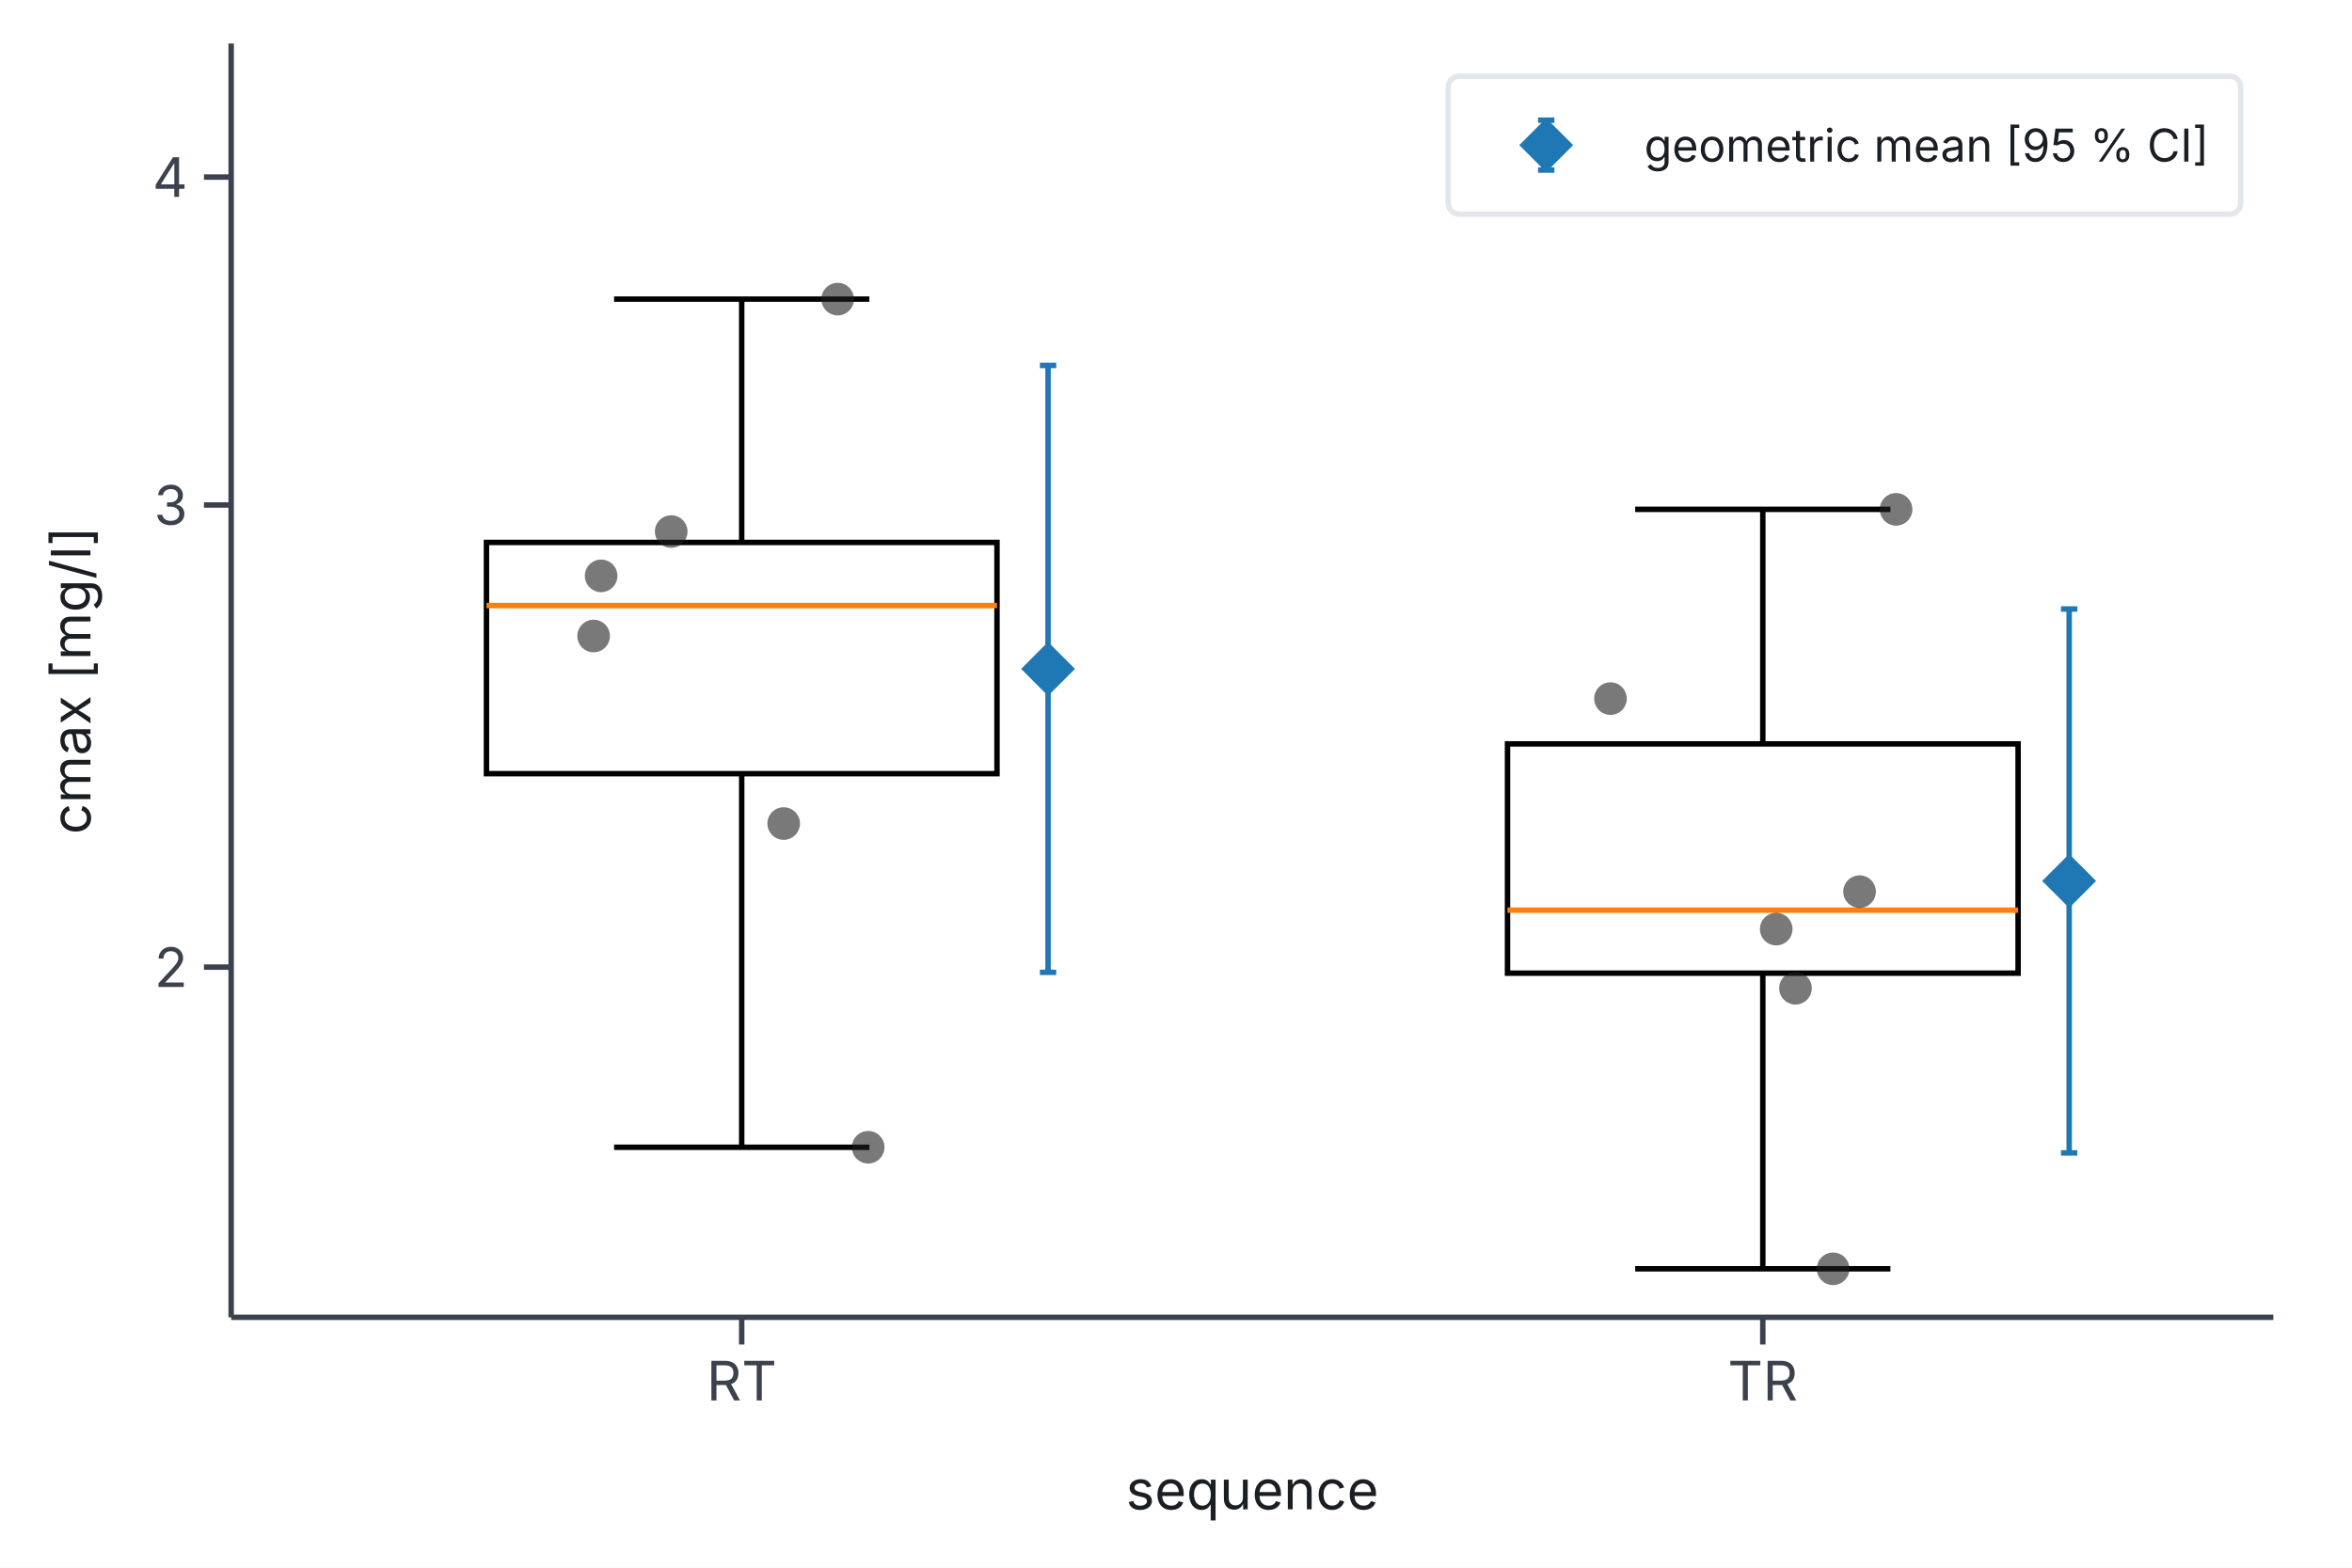
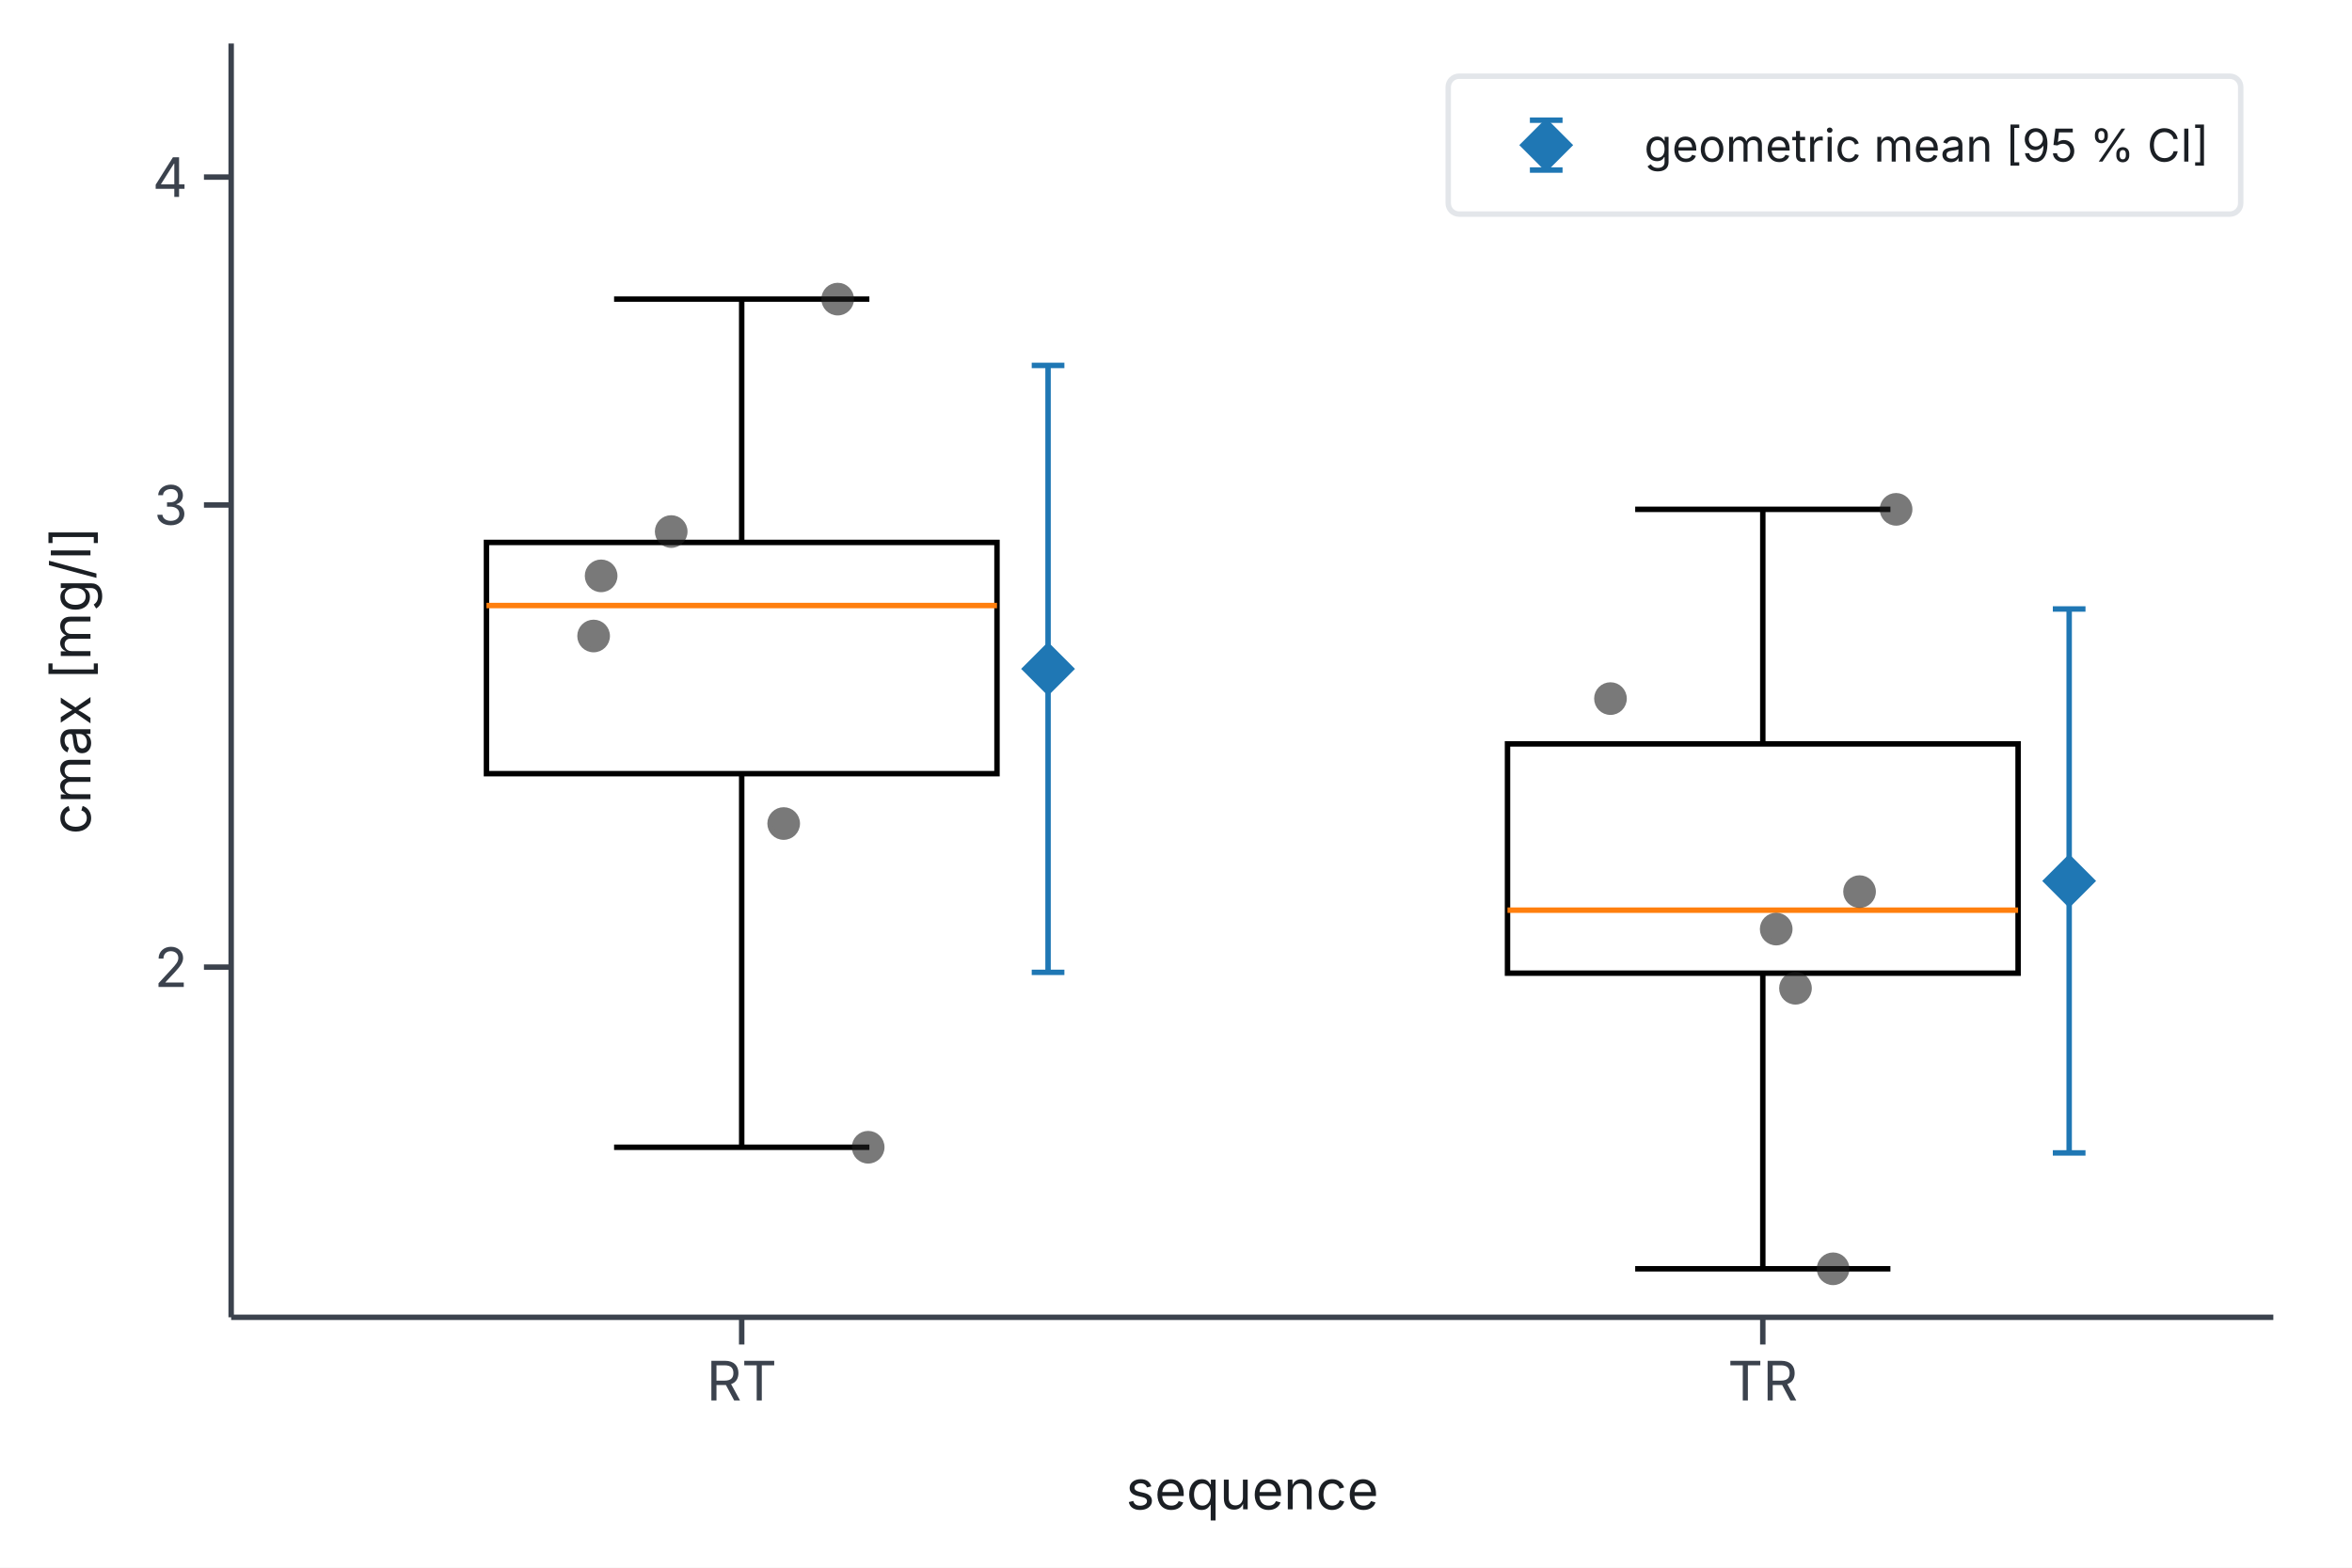
<svg xmlns="http://www.w3.org/2000/svg" width="432" height="288" viewBox="0 0 432 288" class="sbmlsim-figure" role="img" font-family="Inter, -apple-system, BlinkMacSystemFont, 'Segoe UI', Roboto, Helvetica, Arial, sans-serif">
  <defs>
-     <clipPath id="sbmlsim-a3b1f11df652-p0-clip-0">
+     <clipPath id="sbmlsim-8e10c4c1fa8b-p0-clip-0">
      <rect x="34.46" y="0" width="375.09" height="234" />
    </clipPath>
+     <circle id="sbmlsim-8e10c4c1fa8b-p0-marker-0" cx="0" cy="0" r="2.5" fill="#1f1f1f" stroke="#1f1f1f" stroke-width="1" />
+     <path id="sbmlsim-8e10c4c1fa8b-p0-marker-1" d="M0 -4.24L-4.24 0L0 4.24L4.24 0Z" fill="#1f77b4" stroke="#1f77b4" stroke-width="1" />
  </defs>
  <g class="charton-background">
    <rect x="0" y="0" width="432" height="288" fill="#ffffff" />
  </g>
  <svg class="sbmlsim-plot" data-plot="p0" x="8" y="8" width="416" height="272" overflow="visible">
-     <g class="charton-plot" clip-path="url(#sbmlsim-a3b1f11df652-p0-clip-0)">
+     <g class="charton-plot" clip-path="url(#sbmlsim-8e10c4c1fa8b-p0-clip-0)">
      <g class="sbmlsim-element sbmlsim-box" data-element="e0">
        <g class="charton-mark charton-mark-polygon">
          <path d="M81.35 134.13L175.12 134.13L175.12 91.65L81.35 91.65Z" fill="#000000" opacity="0" />
          <path d="M81.35 134.13L175.12 134.13L175.12 91.65L81.35 91.65Z" fill="none" stroke="#000000" stroke-width="1" />
          <path d="M268.89 170.78L362.67 170.78L362.67 128.66L268.89 128.66Z" fill="#000000" opacity="0" />
          <path d="M268.89 170.78L362.67 170.78L362.67 128.66L268.89 128.66Z" fill="none" stroke="#000000" stroke-width="1" />
        </g>
        <g class="charton-mark charton-mark-path">
          <path d="M128.23 202.76L128.23 134.13M128.23 91.65L128.23 46.95M104.79 202.76L151.68 202.76M104.79 46.95L151.68 46.95M315.78 225.09L315.78 170.78M315.78 128.66L315.78 85.57M292.34 225.09L339.22 225.09M292.34 85.57L339.22 85.57" fill="none" stroke="#000000" stroke-width="1" stroke-linejoin="round" />
        </g>
        <g class="charton-mark charton-mark-path">
          <path d="M81.35 103.24L175.12 103.24M268.89 159.21L362.67 159.21" fill="none" stroke="#ff7f0e" stroke-width="1" stroke-linejoin="round" />
        </g>
      </g>
      <g class="sbmlsim-element sbmlsim-curve" data-element="e1">
        <g class="charton-mark charton-mark-point">
-           <circle cx="135.94" cy="143.29" r="2.5" fill="#1f1f1f" stroke="#1f1f1f" stroke-width="1" opacity="0.6" />
-           <circle cx="115.28" cy="89.65" r="2.5" fill="#1f1f1f" stroke="#1f1f1f" stroke-width="1" opacity="0.6" />
-           <circle cx="102.41" cy="97.79" r="2.5" fill="#1f1f1f" stroke="#1f1f1f" stroke-width="1" opacity="0.6" />
-           <circle cx="101.03" cy="108.84" r="2.5" fill="#1f1f1f" stroke="#1f1f1f" stroke-width="1" opacity="0.6" />
-           <circle cx="145.86" cy="46.95" r="2.5" fill="#1f1f1f" stroke="#1f1f1f" stroke-width="1" opacity="0.6" />
-           <circle cx="151.46" cy="202.76" r="2.5" fill="#1f1f1f" stroke="#1f1f1f" stroke-width="1" opacity="0.6" />
+           <use href="#sbmlsim-8e10c4c1fa8b-p0-marker-0" x="135.94" y="143.29" opacity="0.6" />
+           <use href="#sbmlsim-8e10c4c1fa8b-p0-marker-0" x="115.28" y="89.65" opacity="0.6" />
+           <use href="#sbmlsim-8e10c4c1fa8b-p0-marker-0" x="102.41" y="97.79" opacity="0.6" />
+           <use href="#sbmlsim-8e10c4c1fa8b-p0-marker-0" x="101.03" y="108.84" opacity="0.6" />
+           <use href="#sbmlsim-8e10c4c1fa8b-p0-marker-0" x="145.86" y="46.95" opacity="0.6" />
+           <use href="#sbmlsim-8e10c4c1fa8b-p0-marker-0" x="151.46" y="202.76" opacity="0.6" />
        </g>
      </g>
      <g class="sbmlsim-element sbmlsim-curve" data-element="e2">
        <g class="charton-mark charton-mark-point">
-           <circle cx="321.78" cy="173.55" r="2.5" fill="#1f1f1f" stroke="#1f1f1f" stroke-width="1" opacity="0.6" />
-           <circle cx="328.69" cy="225.09" r="2.5" fill="#1f1f1f" stroke="#1f1f1f" stroke-width="1" opacity="0.6" />
-           <circle cx="318.24" cy="162.68" r="2.5" fill="#1f1f1f" stroke="#1f1f1f" stroke-width="1" opacity="0.6" />
-           <circle cx="340.26" cy="85.57" r="2.5" fill="#1f1f1f" stroke="#1f1f1f" stroke-width="1" opacity="0.6" />
-           <circle cx="333.55" cy="155.8" r="2.5" fill="#1f1f1f" stroke="#1f1f1f" stroke-width="1" opacity="0.6" />
-           <circle cx="287.8" cy="120.34" r="2.5" fill="#1f1f1f" stroke="#1f1f1f" stroke-width="1" opacity="0.6" />
+           <use href="#sbmlsim-8e10c4c1fa8b-p0-marker-0" x="321.78" y="173.55" opacity="0.6" />
+           <use href="#sbmlsim-8e10c4c1fa8b-p0-marker-0" x="328.69" y="225.09" opacity="0.6" />
+           <use href="#sbmlsim-8e10c4c1fa8b-p0-marker-0" x="318.24" y="162.68" opacity="0.6" />
+           <use href="#sbmlsim-8e10c4c1fa8b-p0-marker-0" x="340.26" y="85.57" opacity="0.6" />
+           <use href="#sbmlsim-8e10c4c1fa8b-p0-marker-0" x="333.55" y="155.8" opacity="0.6" />
+           <use href="#sbmlsim-8e10c4c1fa8b-p0-marker-0" x="287.8" y="120.34" opacity="0.6" />
        </g>
      </g>
      <g class="sbmlsim-element sbmlsim-curve" data-element="e3" data-legend="geometric mean [95 % CI]">
        <g class="charton-mark charton-mark-path">
-           <path d="M184.5 170.63L184.5 59.13M183 170.63L186 170.63M183 59.13L186 59.13" fill="none" stroke="#1f77b4" stroke-width="1" stroke-linejoin="round" />
+           <path d="M184.5 170.63L184.5 59.13M181.5 170.63L187.5 170.63M181.5 59.13L187.5 59.13" fill="none" stroke="#1f77b4" stroke-width="1" stroke-linejoin="round" />
        </g>
        <g class="charton-mark charton-mark-point">
-           <path d="M184.5 110.64L180.26 114.88L184.5 119.12L188.74 114.88Z" fill="#1f77b4" stroke="#1f77b4" stroke-width="1" />
+           <use href="#sbmlsim-8e10c4c1fa8b-p0-marker-1" x="184.5" y="114.88" />
        </g>
      </g>
      <g class="sbmlsim-element sbmlsim-curve" data-element="e4" data-legend="geometric mean [95 % CI]">
        <g class="charton-mark charton-mark-path">
-           <path d="M372.05 203.8L372.05 103.88M370.55 203.8L373.55 203.8M370.55 103.88L373.55 103.88" fill="none" stroke="#1f77b4" stroke-width="1" stroke-linejoin="round" />
+           <path d="M372.05 203.8L372.05 103.88M369.05 203.8L375.05 203.8M369.05 103.88L375.05 103.88" fill="none" stroke="#1f77b4" stroke-width="1" stroke-linejoin="round" />
        </g>
        <g class="charton-mark charton-mark-point">
-           <path d="M372.05 149.6L367.8 153.84L372.05 158.08L376.29 153.84Z" fill="#1f77b4" stroke="#1f77b4" stroke-width="1" />
+           <use href="#sbmlsim-8e10c4c1fa8b-p0-marker-1" x="372.05" y="153.84" />
        </g>
      </g>
    </g>
    <g class="charton-axis charton-axis-x" data-axis="x">
      <g class="charton-axis-line">
        <path d="M34.46 234L409.55 234" fill="none" stroke="#3b424d" stroke-width="1" stroke-linejoin="round" />
      </g>
      <g class="charton-tick">
        <path d="M128.23 234L128.23 239" fill="none" stroke="#3b424d" stroke-width="1" stroke-linejoin="round" />
        <path d="M315.78 234L315.78 239" fill="none" stroke="#3b424d" stroke-width="1" stroke-linejoin="round" />
      </g>
      <g class="charton-tick-label">
        <text x="128.23" y="242" font-size="10" fill="#3b424d" text-anchor="middle" dominant-baseline="hanging">RT</text>
        <text x="315.78" y="242" font-size="10" fill="#3b424d" text-anchor="middle" dominant-baseline="hanging">TR</text>
      </g>
      <g class="charton-axis-title">
        <text x="222.01" y="262" font-size="10" fill="#1b1f24" text-anchor="middle" dominant-baseline="hanging">sequence</text>
      </g>
    </g>
    <g class="charton-axis charton-axis-y" data-axis="y">
      <g class="charton-axis-line">
        <path d="M34.46 0L34.46 234" fill="none" stroke="#3b424d" stroke-width="1" stroke-linejoin="round" />
      </g>
      <g class="charton-tick-label">
        <text x="26.46" y="169.67" font-size="10" fill="#3b424d" text-anchor="end" dominant-baseline="central">2</text>
        <text x="26.46" y="84.77" font-size="10" fill="#3b424d" text-anchor="end" dominant-baseline="central">3</text>
        <text x="26.46" y="24.53" font-size="10" fill="#3b424d" text-anchor="end" dominant-baseline="central">4</text>
      </g>
      <g class="charton-tick sbmlsim-ticks" stroke="#3b424d">
        <path d="M34.46 169.67H29.46M34.46 84.77H29.46M34.46 24.53H29.46" stroke-width="1" />
      </g>
      <g class="charton-axis-title">
        <text x="5" y="117" font-size="10" fill="#1b1f24" text-anchor="middle" dominant-baseline="middle" transform="rotate(-90 5 117)">cmax [mg/l]</text>
      </g>
    </g>
  </svg>
  <g class="sbmlsim-legend" data-plot="p0">
    <rect class="sbmlsim-legend-frame" x="266" y="14" width="145.56" height="25.33" rx="2" fill="#ffffff" fill-opacity="0.85" stroke="#e3e6ea" stroke-width="1" />
    <g class="sbmlsim-legend-entry" data-legend="geometric mean [95 % CI]">
      <g class="sbmlsim-legend-swatch" transform="translate(272 26.66)">
        <path d="M12 -4.58L12 4.58" fill="none" stroke="#1f77b4" stroke-width="1" />
-         <path d="M10.5 -4.58L13.5 -4.58" fill="none" stroke="#1f77b4" stroke-width="1" />
-         <path d="M10.5 4.58L13.5 4.58" fill="none" stroke="#1f77b4" stroke-width="1" />
+         <path d="M9 -4.58L15 -4.58" fill="none" stroke="#1f77b4" stroke-width="1" />
+         <path d="M9 4.58L15 4.58" fill="none" stroke="#1f77b4" stroke-width="1" />
        <path d="M12 -4.24L7.76 0L12 4.24L16.24 0Z" fill="#1f77b4" stroke="#1f77b4" stroke-width="1" />
      </g>
      <text class="sbmlsim-legend-label" x="302" y="26.66" font-size="8.33" fill="#1b1f24" dominant-baseline="central">geometric mean [95 % CI]</text>
    </g>
  </g>
</svg>
